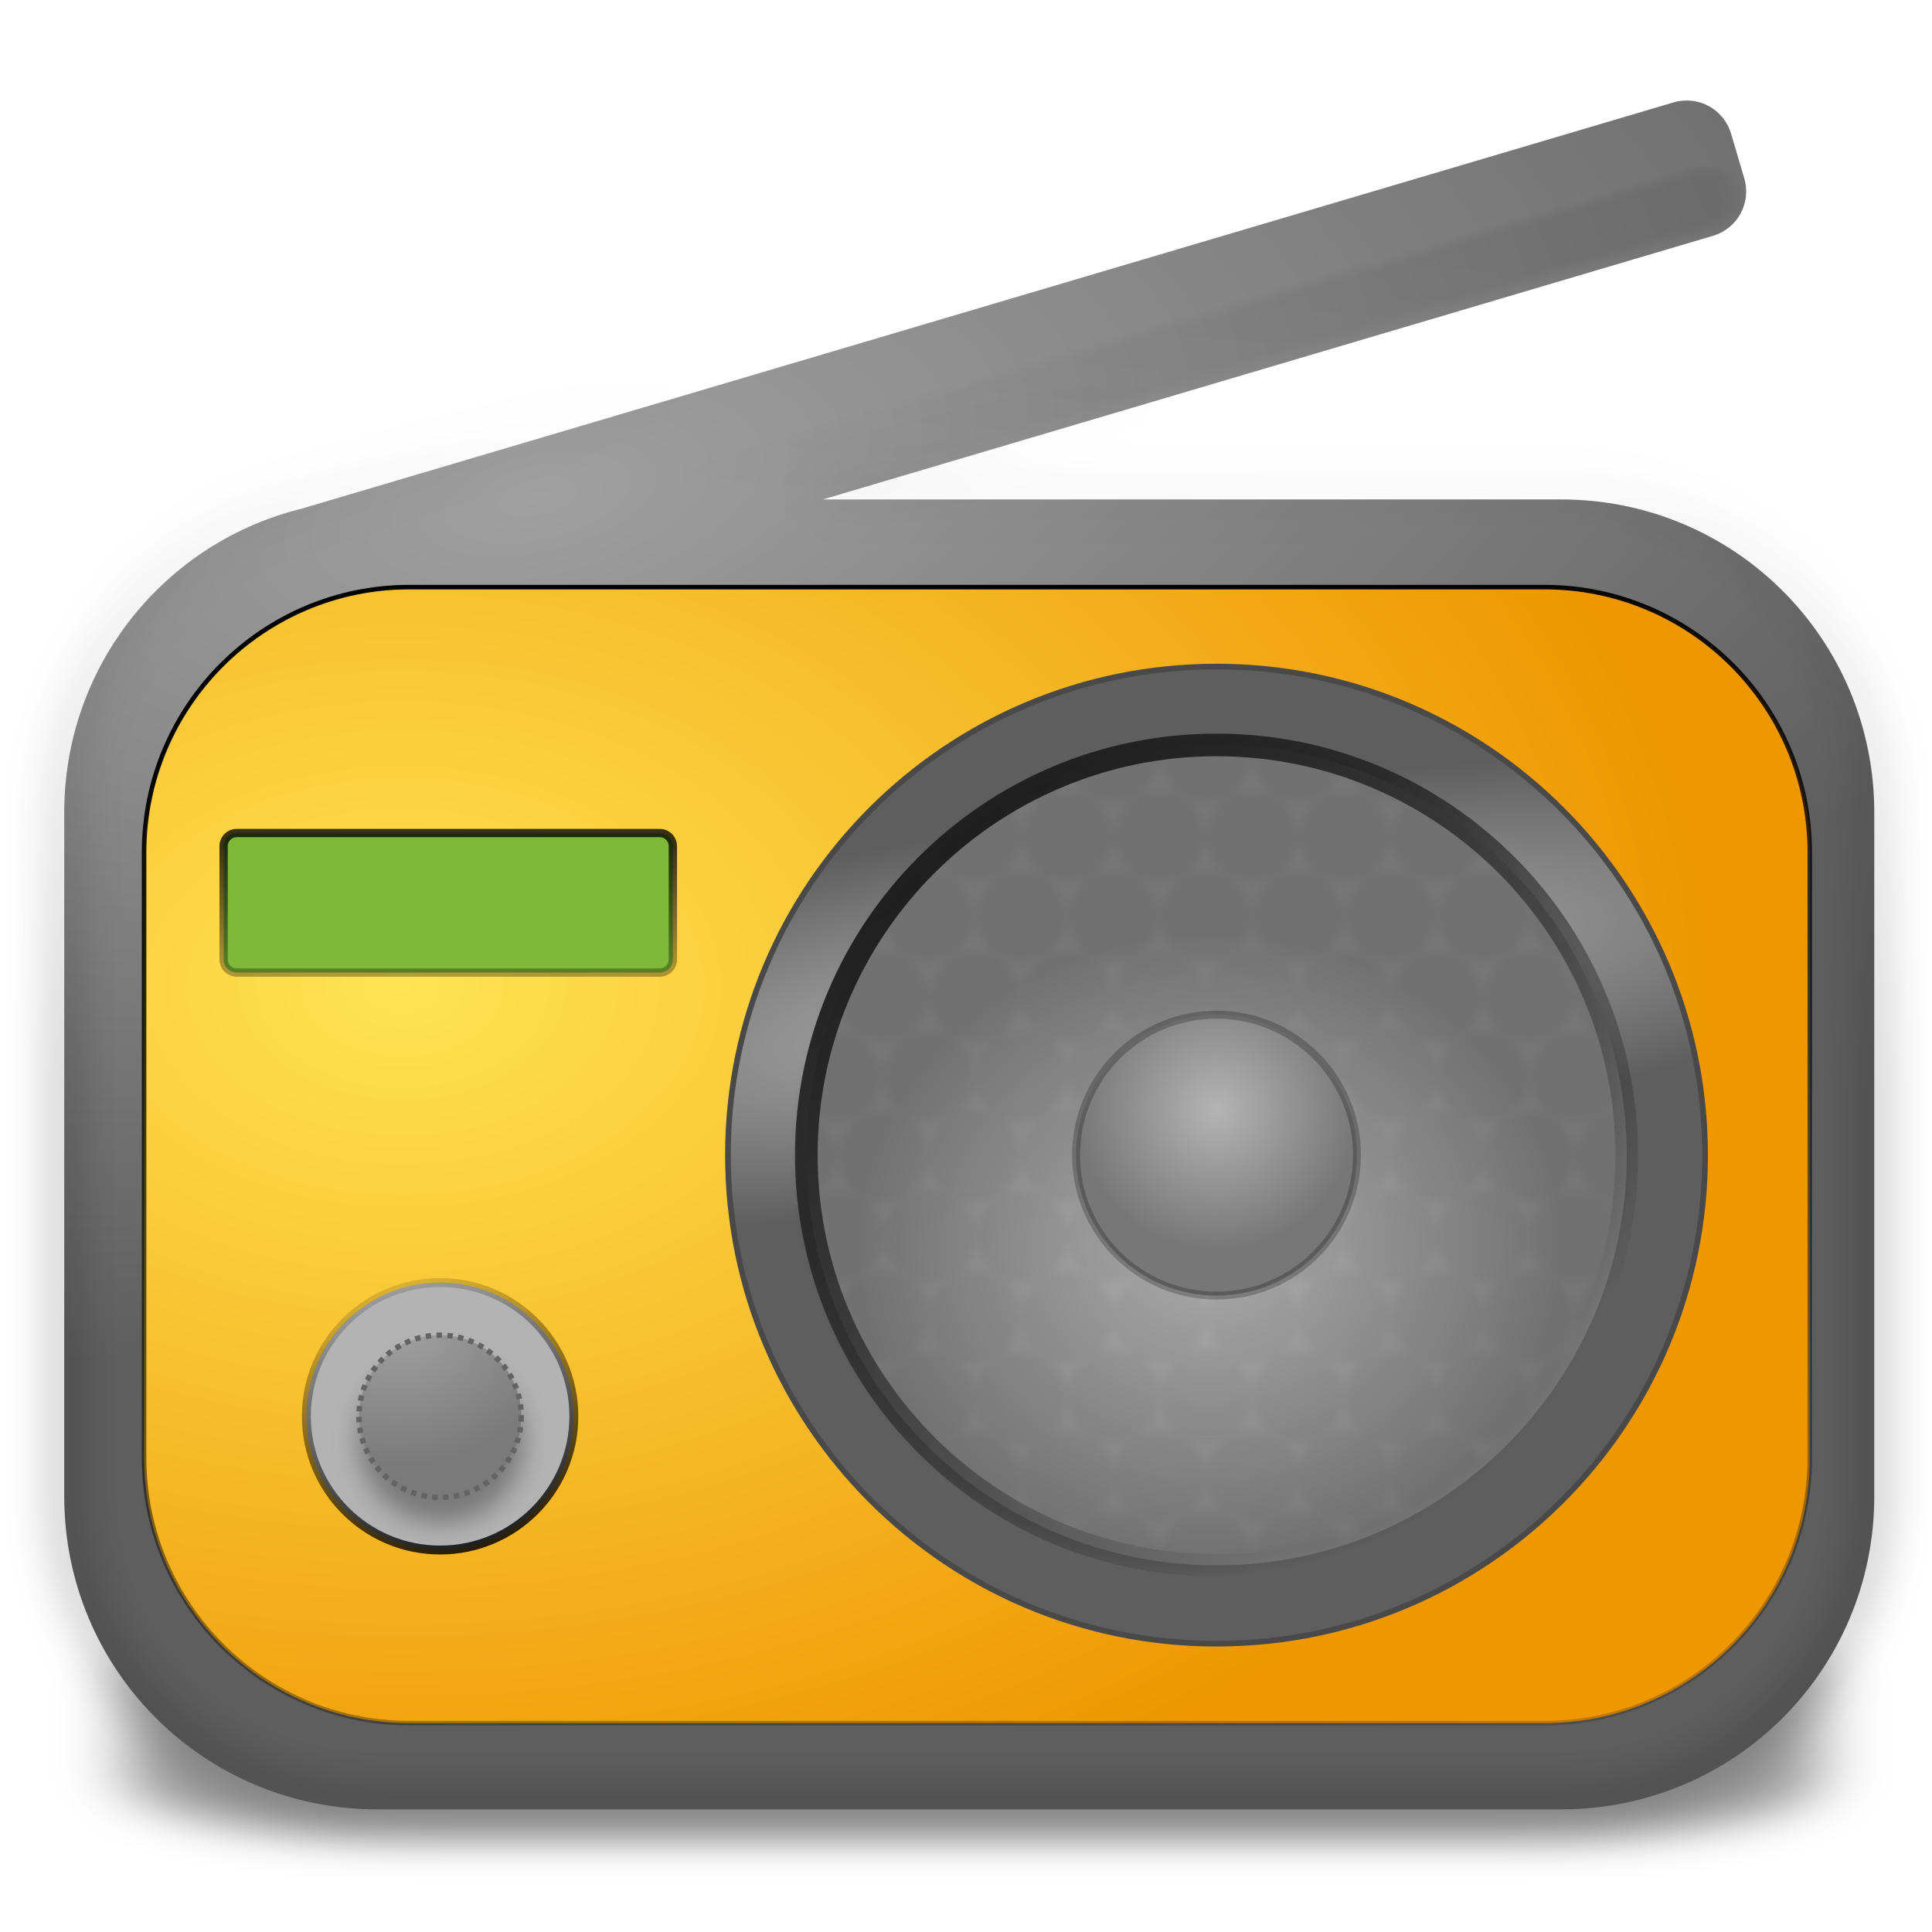
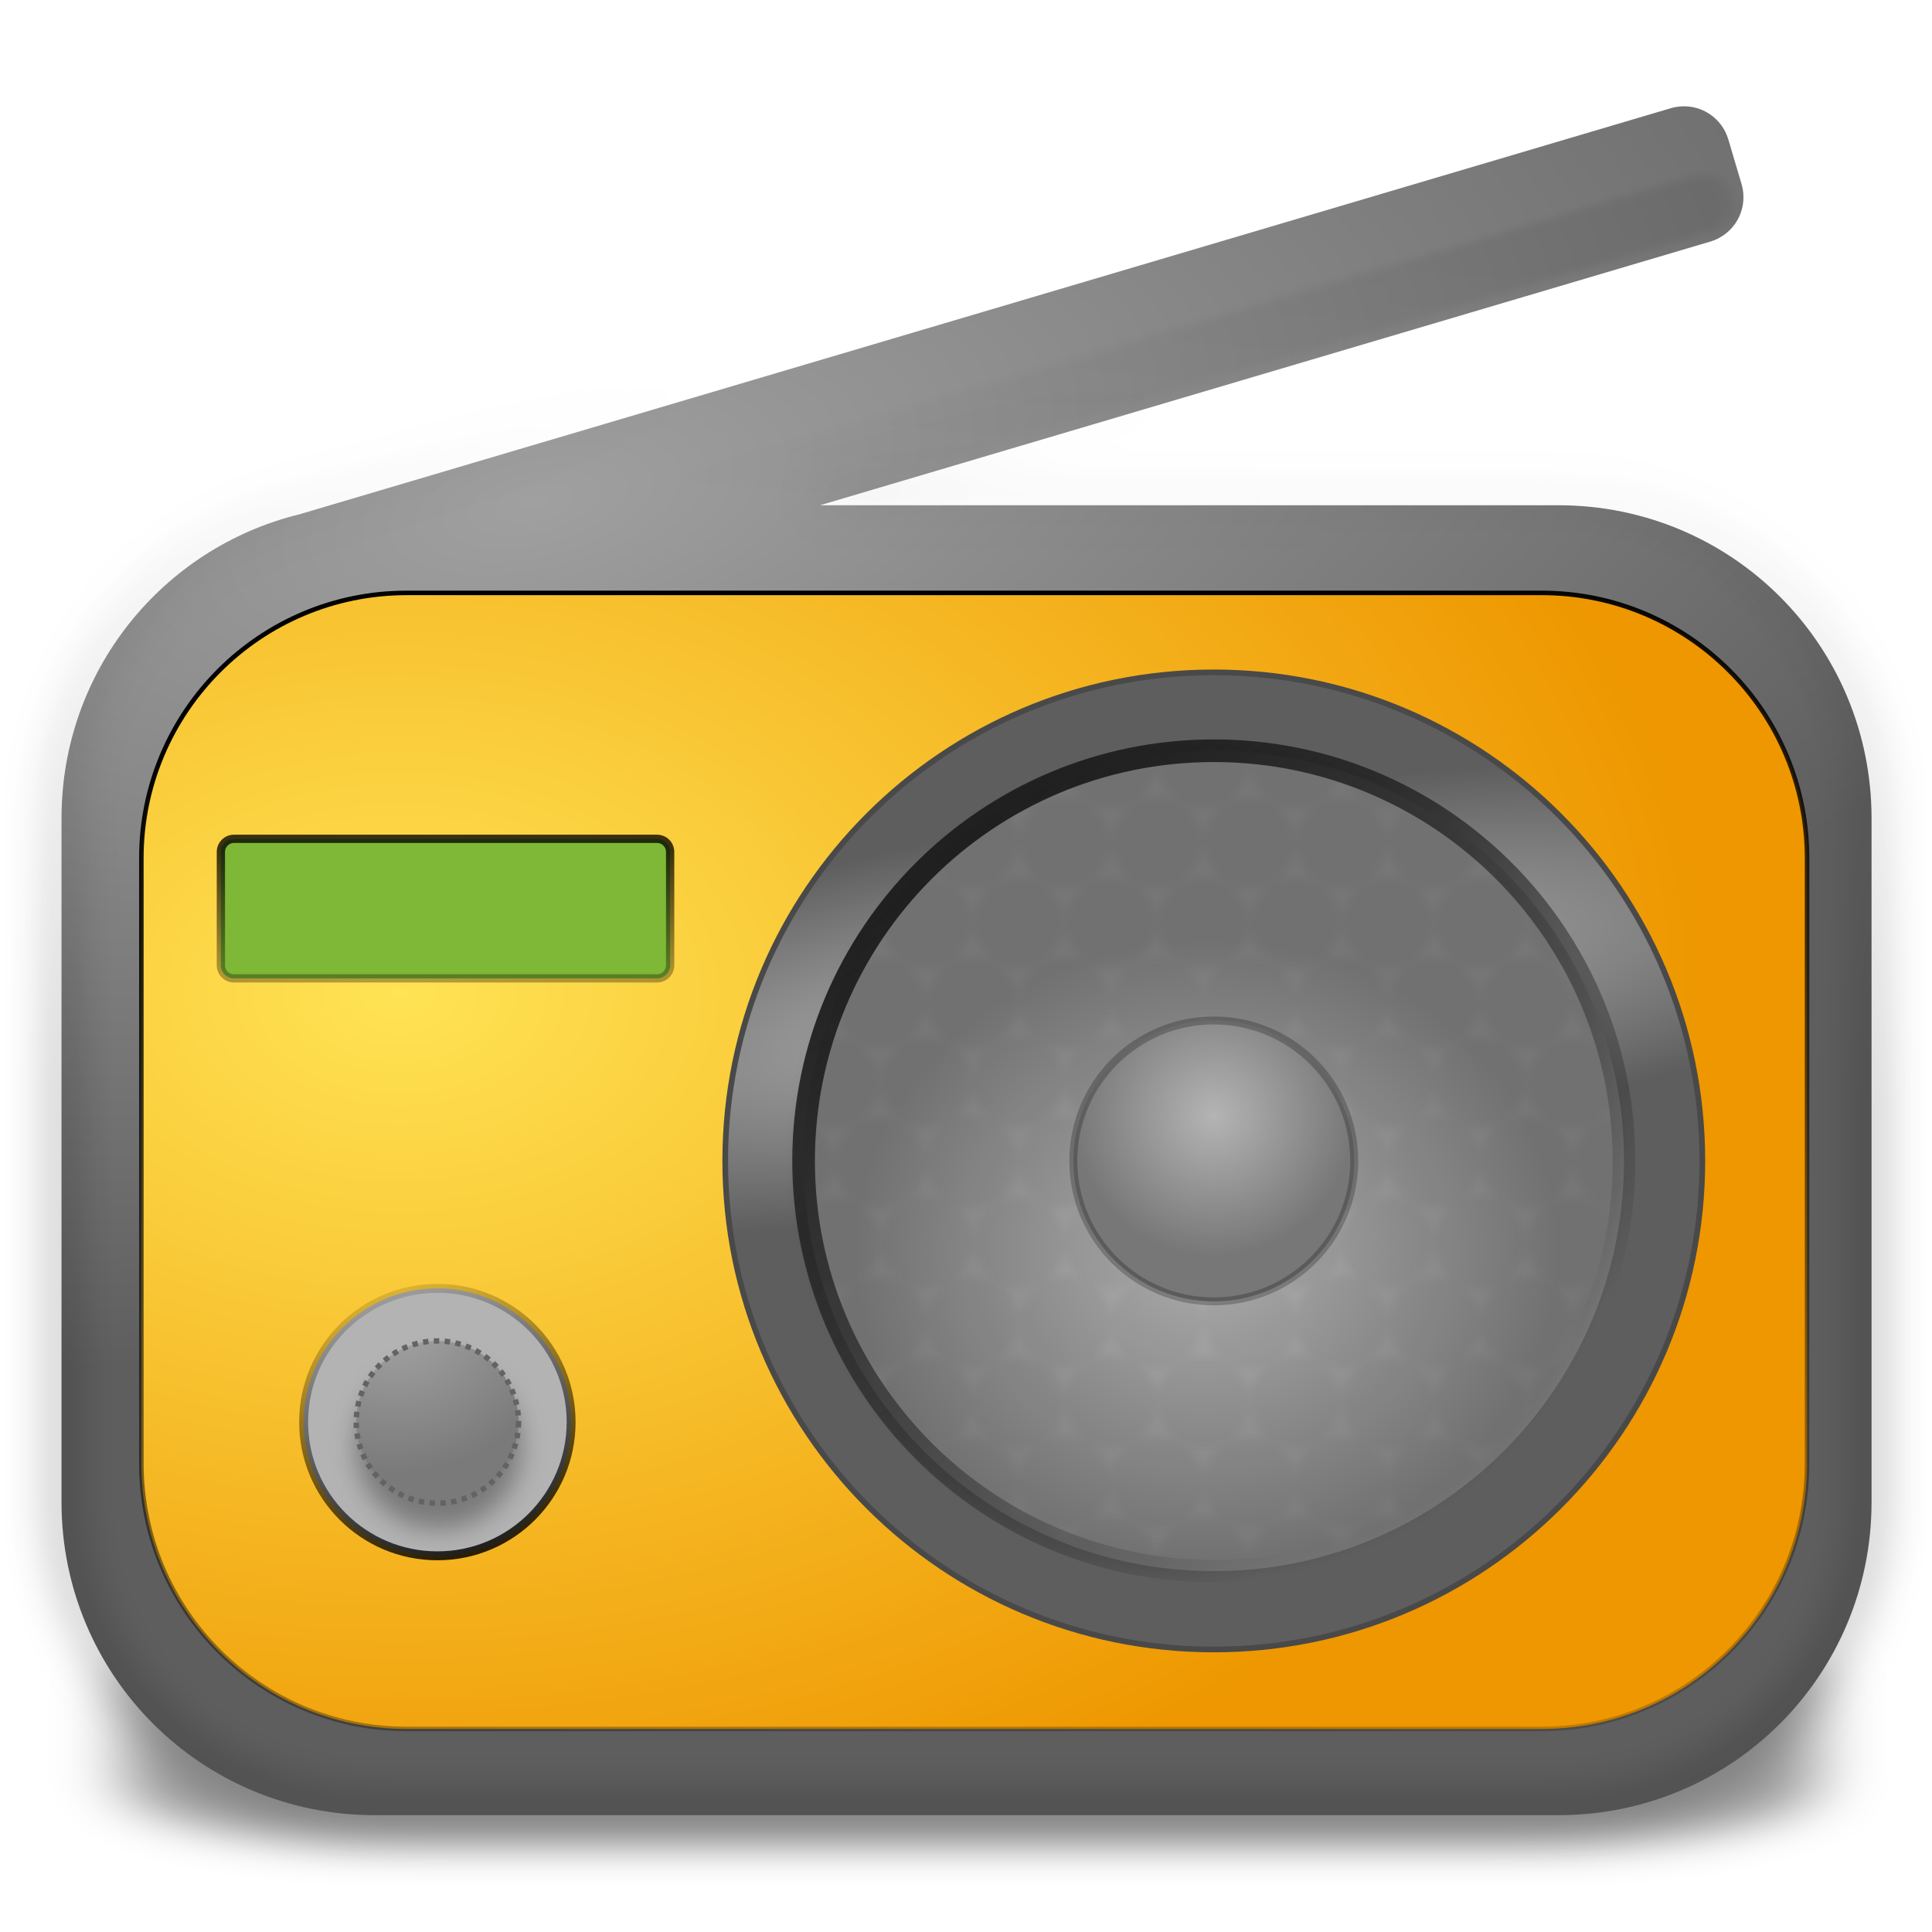
- <svg xmlns="http://www.w3.org/2000/svg" xmlns:ns2="http://www.openswatchbook.org/uri/2009/osb" xmlns:xlink="http://www.w3.org/1999/xlink" width="273.067" height="273.067" viewBox="0 0 256 256" id="svg4280" version="1.1">
+ <svg xmlns="http://www.w3.org/2000/svg" xmlns:ns2="http://www.openswatchbook.org/uri/2009/osb" xmlns:xlink="http://www.w3.org/1999/xlink" width="256" height="256" viewBox="0 0 256 256" id="svg4280" version="1.1">
  <defs id="defs4282">
    <linearGradient id="linearGradient6121">
      <stop style="stop-color:#a0a0a0;stop-opacity:1" offset="0" id="stop6123" />
      <stop style="stop-color:#5e5e5e;stop-opacity:1" offset="1" id="stop6125" />
    </linearGradient>
    <linearGradient id="linearGradient4646">
      <stop style="stop-color:#a3a3a3;stop-opacity:1" offset="0" id="stop4648" />
      <stop style="stop-color:#7a7a7a;stop-opacity:1" offset="1" id="stop4650" />
    </linearGradient>
    <pattern xlink:href="#Packedcircles" id="pattern6078" patternTransform="matrix(10,0,0,10,-137.1622,-66.70422)" />
    <pattern id="Packedcircles" patternTransform="translate(0,0) scale(10,10)" height="1.732" width="1" patternUnits="userSpaceOnUse">
      <circle id="circle5250" r="0.5" cy="0.5" cx="0" style="fill:black;stroke:none" />
      <circle id="circle5252" r="0.5" cy="0.5" cx="1" style="fill:black;stroke:none" />
      <circle id="circle5254" r="0.5" cy="1.366" cx="0.5" style="fill:black;stroke:none" />
      <circle id="circle5256" r="0.5" cy="-0.366" cx="0.5" style="fill:black;stroke:none" />
    </pattern>
    <linearGradient id="linearGradient8372">
      <stop style="stop-color:#000000;stop-opacity:1;" offset="0" id="stop8374" />
      <stop style="stop-color:#000000;stop-opacity:0;" offset="1" id="stop8376" />
    </linearGradient>
    <linearGradient id="linearGradient4815">
      <stop style="stop-color:#000000;stop-opacity:1;" offset="0" id="stop4817" />
      <stop style="stop-color:#000000;stop-opacity:0;" offset="1" id="stop4819" />
    </linearGradient>
    <linearGradient id="linearGradient4789">
      <stop id="stop4791" offset="0" style="stop-color:#b4b4b4;stop-opacity:1" />
      <stop id="stop4793" offset="1" style="stop-color:#777777;stop-opacity:1;" />
    </linearGradient>
    <linearGradient id="Jaune_base">
      <stop id="stop4530" offset="0" style="stop-color:#ffe354;stop-opacity:1;" />
      <stop id="stop4532" offset="1" style="stop-color:#ee9700;stop-opacity:1" />
    </linearGradient>
    <linearGradient id="linearGradient4702" ns2:paint="solid">
      <stop style="stop-color:#cc9122;stop-opacity:1;" offset="0" id="stop4704" />
    </linearGradient>
    <linearGradient id="linearGradient6000-7">
      <stop style="stop-color:#000000;stop-opacity:0.77;" offset="0" id="stop6002-4" />
      <stop style="stop-color:#000000;stop-opacity:0.311;" offset="1" id="stop6004-0" />
    </linearGradient>
    <linearGradient id="linearGradient6018-5">
      <stop style="stop-color:#000000;stop-opacity:1;" offset="0" id="stop6020-1" />
      <stop style="stop-color:#000000;stop-opacity:0;" offset="1" id="stop6022-7" />
    </linearGradient>
    <linearGradient id="linearGradient4777">
      <stop id="stop5734-5" offset="0" style="stop-color:#b3b3b3;stop-opacity:1" />
      <stop id="stop5736-2" offset="1" style="stop-color:#5e5e5e;stop-opacity:1" />
    </linearGradient>
    <linearGradient id="linearGradient3813-6">
      <stop style="stop-color:#212121;stop-opacity:1;" offset="0" id="stop3815-1" />
      <stop style="stop-color:#000000;stop-opacity:0;" offset="1" id="stop3817-4" />
    </linearGradient>
    <radialGradient xlink:href="#linearGradient4789" id="radialGradient4359" gradientUnits="userSpaceOnUse" gradientTransform="matrix(1.547477,-0.03578813,0.03167352,1.369562,-69.48179,16.38916)" cx="339.734" cy="217.216" fx="339.734" fy="217.216" r="48.114" />
    <linearGradient xlink:href="#linearGradient3813-6" id="linearGradient4361" gradientUnits="userSpaceOnUse" gradientTransform="matrix(1.8201,0,0,1.8201,-155.8513,-87.82784)" x1="310.791" y1="167.584" x2="365.106" y2="237.04" />
    <linearGradient xlink:href="#linearGradient6018-5" id="linearGradient4363" gradientUnits="userSpaceOnUse" gradientTransform="matrix(1.181379,0,0,1.181379,-108.0819,208.0955)" x1="259.632" y1="249.846" x2="247.104" y2="208.347" />
    <radialGradient xlink:href="#linearGradient4789" id="radialGradient4365" gradientUnits="userSpaceOnUse" gradientTransform="matrix(1.978174,0,0,1.978174,-39.56155,-167.8999)" cx="254.911" cy="222.897" fx="254.911" fy="222.897" r="15" />
    <linearGradient xlink:href="#linearGradient6000-7" id="linearGradient4367" gradientUnits="userSpaceOnUse" gradientTransform="matrix(1.40122,0,0,0.8573277,-163.4891,58.52709)" x1="254.902" y1="399.748" x2="254.902" y2="418.702" />
    <radialGradient xlink:href="#linearGradient4777" id="radialGradient4769" cx="472.544" cy="390.08" fx="472.544" fy="390.08" r="43.42" gradientUnits="userSpaceOnUse" gradientTransform="matrix(4.417946,-0.707733,0.1461529,0.9123432,-1695.871,226.7186)" />
    <filter style="color-interpolation-filters:sRGB" id="filter8360" x="-0.03" width="1.06" y="-0.035" height="1.07">
      <feGaussianBlur stdDeviation="2.324" id="feGaussianBlur8362" />
    </filter>
    <filter style="color-interpolation-filters:sRGB" id="filter4413" x="-0.18" width="1.36" y="-0.18" height="1.36">
      <feGaussianBlur stdDeviation="2.25" id="feGaussianBlur4415" />
    </filter>
    <filter style="color-interpolation-filters:sRGB" id="filter4388" x="-0.008" width="1.016" y="-0.025" height="1.049">
      <feGaussianBlur stdDeviation="0.655" id="feGaussianBlur4390" />
    </filter>
    <filter style="color-interpolation-filters:sRGB" id="filter6104" x="-0.012" width="1.024" y="-0.012" height="1.024">
      <feGaussianBlur stdDeviation="0.444" id="feGaussianBlur6106" />
    </filter>
    <radialGradient xlink:href="#linearGradient4646" id="radialGradient4652" cx="254.517" cy="391.266" fx="254.517" fy="391.266" r="18.224" gradientUnits="userSpaceOnUse" gradientTransform="matrix(1.219085,-0.2060767,0.1771466,1.047944,-191.6187,106.8129)" />
    <radialGradient xlink:href="#linearGradient6121" id="radialGradient4665" gradientUnits="userSpaceOnUse" gradientTransform="matrix(2.489695,-0.5459044,0.2448161,1.116527,-1338.586,473.5481)" cx="456.339" cy="330.242" fx="456.339" fy="330.242" r="92.726" />
    <linearGradient xlink:href="#linearGradient4815" id="linearGradient4671" gradientUnits="userSpaceOnUse" gradientTransform="matrix(1.225514,0,0,1.225514,-55.89303,-76.95938)" x1="397.416" y1="446.386" x2="385.27" y2="476.483" />
    <linearGradient xlink:href="#linearGradient8372" id="linearGradient4687" gradientUnits="userSpaceOnUse" gradientTransform="translate(0.56899,1.13798)" x1="414.445" y1="410.03" x2="415.049" y2="339.53" />
    <radialGradient xlink:href="#Jaune_base" id="radialGradient5982" gradientUnits="userSpaceOnUse" gradientTransform="matrix(1.676156,0.00152981,-8.8319826e-4,1.158989,-217.8461,-375.9196)" cx="242.511" cy="686.575" fx="242.511" fy="686.575" r="103.571" />
    <linearGradient xlink:href="#linearGradient4815" id="linearGradient5984" gradientUnits="userSpaceOnUse" gradientTransform="matrix(1.312297,0,0,1.495682,-323.0369,-168.3464)" x1="436.747" y1="361.707" x2="453.033" y2="491.465" />
    <filter style="color-interpolation-filters:sRGB" id="filter4465" x="-0.048" width="1.096" y="-0.146" height="1.291">
      <feGaussianBlur stdDeviation="3.71" id="feGaussianBlur4467" />
    </filter>
  </defs>
-   <g id="layer1" transform="translate(-134.7485,-289.4594)">
-     <path id="path4824" d="m 524.536,412.546 c -0.315,0.011 -0.63,0.033 -0.945,0.069 l -140.514,16.028 c -14.021,1.325 -24.365,6.179 -24.365,11.999 v 20.701 c 0,6.847 14.31,12.359 32.086,12.359 h 121.279 c 17.776,0 32.086,-5.512 32.086,-12.359 v -20.701 c 0,-6.847 -14.31,-12.359 -32.086,-12.359 h -75.646 l 91.207,-10.404 c 2.522,-0.288 3.95,-1.301 3.203,-2.272 l -1.352,-1.758 c -0.653,-0.85 -2.75,-1.377 -4.953,-1.303 z" style="opacity:0.4;fill:#000000;fill-opacity:1;fill-rule:evenodd;stroke:none;stroke-width:0.5;stroke-miterlimit:4;stroke-dasharray:none;stroke-opacity:1;filter:url(#filter4465)" transform="matrix(1.208304,0,0,0.6555147,-281.8651,222.864)" />
-     <g id="g6127" transform="translate(327.5435,-237.8478)">
-       <path style="fill:url(#radialGradient4665);fill-opacity:1;fill-rule:evenodd;stroke:none;stroke-width:0.5;stroke-miterlimit:4;stroke-dasharray:none;stroke-opacity:1" d="m 30.173,540.647 c -0.407,0.036 -0.815,0.112 -1.223,0.232 l -181.723,53.815 c -18.133,4.449 -31.511,20.746 -31.511,40.289 v 90.58 c 0,22.989 18.507,41.496 41.496,41.496 h 156.848 c 22.989,0 41.496,-18.507 41.496,-41.496 v -90.58 c 0,-22.989 -18.507,-41.496 -41.496,-41.496 H -83.771 L 34.185,558.553 c 3.261,-0.966 5.108,-4.367 4.143,-7.628 l -1.748,-5.903 c -0.845,-2.853 -3.557,-4.624 -6.406,-4.375 z" id="path4591" />
-       <rect transform="matrix(1.011855,-0.2996583,0.2996583,1.011855,-561.7004,214.1077)" ry="2.876" y="464.815" x="246.654" height="7.338" width="206.005" id="rect4595" style="opacity:0.07;fill:url(#linearGradient4671);fill-opacity:1;fill-rule:evenodd;stroke:none;stroke-width:10;stroke-linecap:round;stroke-miterlimit:4;stroke-dasharray:none;stroke-opacity:1;filter:url(#filter4388)" rx="3.784" />
-       <path id="path4661" d="m 520.915,310.54 c -0.315,0.028 -0.63,0.086 -0.945,0.18 l -140.514,41.611 c -14.021,3.44 -24.365,16.041 -24.365,31.152 V 453.523 c 0,17.776 14.31,32.086 32.086,32.086 h 121.279 c 17.776,0 32.086,-14.31 32.086,-32.086 v -70.039 c 0,-17.776 -14.31,-32.086 -32.086,-32.086 h -75.646 l 91.207,-27.012 c 2.522,-0.747 3.95,-3.377 3.203,-5.898 l -1.352,-4.564 c -0.653,-2.206 -2.75,-3.575 -4.953,-3.383 z" style="opacity:0.701;fill:none;fill-opacity:1;fill-rule:evenodd;stroke:url(#linearGradient4687);stroke-width:1;stroke-linecap:round;stroke-linejoin:round;stroke-miterlimit:4;stroke-dasharray:none;stroke-opacity:1;filter:url(#filter8360)" transform="matrix(1.293278,0,0,1.293278,-643.5844,138.3732)" />
+   <g id="layer1" transform="translate(-134.7485,-306.5261)">
+     <g id="g4572" transform="translate(-0.361073,17.83386)">
+       <path transform="matrix(1.208304,0,0,0.6555147,-281.8651,222.864)" style="opacity:0.4;fill:#000000;fill-opacity:1;fill-rule:evenodd;stroke:none;stroke-width:0.5;stroke-miterlimit:4;stroke-dasharray:none;stroke-opacity:1;filter:url(#filter4465)" d="m 524.536,412.546 c -0.315,0.011 -0.63,0.033 -0.945,0.069 l -140.514,16.028 c -14.021,1.325 -24.365,6.179 -24.365,11.999 v 20.701 c 0,6.847 14.31,12.359 32.086,12.359 h 121.279 c 17.776,0 32.086,-5.512 32.086,-12.359 v -20.701 c 0,-6.847 -14.31,-12.359 -32.086,-12.359 h -75.646 l 91.207,-10.404 c 2.522,-0.288 3.95,-1.301 3.203,-2.272 l -1.352,-1.758 c -0.653,-0.85 -2.75,-1.377 -4.953,-1.303 z" id="path4824" />
+       <g transform="translate(327.5435,-237.8478)" id="g6127">
+         <path id="path4591" d="m 30.173,540.647 c -0.407,0.036 -0.815,0.112 -1.223,0.232 l -181.723,53.815 c -18.133,4.449 -31.511,20.746 -31.511,40.289 v 90.58 c 0,22.989 18.507,41.496 41.496,41.496 h 156.848 c 22.989,0 41.496,-18.507 41.496,-41.496 v -90.58 c 0,-22.989 -18.507,-41.496 -41.496,-41.496 H -83.771 L 34.185,558.553 c 3.261,-0.966 5.108,-4.367 4.143,-7.628 l -1.748,-5.903 c -0.845,-2.853 -3.557,-4.624 -6.406,-4.375 z" style="fill:url(#radialGradient4665);fill-opacity:1;fill-rule:evenodd;stroke:none;stroke-width:0.5;stroke-miterlimit:4;stroke-dasharray:none;stroke-opacity:1" />
+         <rect rx="3.784" style="opacity:0.07;fill:url(#linearGradient4671);fill-opacity:1;fill-rule:evenodd;stroke:none;stroke-width:10;stroke-linecap:round;stroke-miterlimit:4;stroke-dasharray:none;stroke-opacity:1;filter:url(#filter4388)" id="rect4595" width="206.005" height="7.338" x="246.654" y="464.815" ry="2.876" transform="matrix(1.011855,-0.2996583,0.2996583,1.011855,-561.7004,214.1077)" />
+         <path transform="matrix(1.293278,0,0,1.293278,-643.5844,138.3732)" style="opacity:0.701;fill:none;fill-opacity:1;fill-rule:evenodd;stroke:url(#linearGradient4687);stroke-width:1;stroke-linecap:round;stroke-linejoin:round;stroke-miterlimit:4;stroke-dasharray:none;stroke-opacity:1;filter:url(#filter8360)" d="m 520.915,310.54 c -0.315,0.028 -0.63,0.086 -0.945,0.18 l -140.514,41.611 c -14.021,3.44 -24.365,16.041 -24.365,31.152 V 453.523 c 0,17.776 14.31,32.086 32.086,32.086 h 121.279 c 17.776,0 32.086,-14.31 32.086,-32.086 v -70.039 c 0,-17.776 -14.31,-32.086 -32.086,-32.086 h -75.646 l 91.207,-27.012 c 2.522,-0.747 3.95,-3.377 3.203,-5.898 l -1.352,-4.564 c -0.653,-2.206 -2.75,-3.575 -4.953,-3.383 z" id="path4661" />
+       </g>
+       <rect style="fill:url(#radialGradient5982);fill-opacity:1;fill-rule:evenodd;stroke:url(#linearGradient5984);stroke-width:0.6;stroke-linecap:round;stroke-linejoin:round;stroke-miterlimit:4;stroke-dasharray:none;stroke-dashoffset:0;stroke-opacity:1" id="rect5980" width="220.714" height="150.531" x="153.84" y="367.255" ry="35.158" />
+       <g transform="matrix(0.6271852,0,0,0.6271852,4.491072,265.2902)" id="g5449">
+         <circle style="fill:url(#radialGradient4769);fill-opacity:1;stroke:#494949;stroke-width:1.196;stroke-miterlimit:4;stroke-dasharray:none;stroke-opacity:1" id="circle4369" cx="464.697" cy="282.58" r="103.22" />
+         <circle r="86.662" cy="282.58" cx="464.697" id="circle4335" style="fill:url(#radialGradient4359);fill-opacity:1;stroke:url(#linearGradient4361);stroke-width:4.782;stroke-miterlimit:4;stroke-dasharray:none;stroke-opacity:1" />
+         <circle style="opacity:0.05;fill:url(#pattern6078);fill-opacity:1;stroke:#000000;stroke-width:1;stroke-miterlimit:4;stroke-dasharray:none;stroke-opacity:1;filter:url(#filter6104)" id="circle4440" cx="503.314" cy="431.755" r="44.418" transform="matrix(1.951038,0,0,1.951038,-518.6066,-559.7904)" />
+         <circle r="29.673" cy="282.58" cx="464.697" id="circle4339" style="opacity:1;fill:url(#radialGradient4365);fill-opacity:1;stroke:#000000;stroke-width:1.674;stroke-miterlimit:4;stroke-dasharray:none;stroke-opacity:0.235" />
+       </g>
+       <rect style="fill:#7eb836;fill-opacity:1;fill-rule:evenodd;stroke:url(#linearGradient4367);stroke-width:1.096;stroke-linecap:round;stroke-miterlimit:4;stroke-dasharray:none;stroke-dashoffset:0;stroke-opacity:1" id="rect4345" width="59.529" height="18.491" x="164.378" y="399.841" ry="1.736" />
+       <circle style="fill:#b3b3b3;fill-opacity:1;stroke:url(#linearGradient4363);stroke-width:1.181" id="circle4337" cx="193.065" cy="477.125" r="17.721" />
+       <circle transform="matrix(0.7166351,0,0,0.7166351,10.54236,317.1899)" style="opacity:0.325;fill:#000000;fill-opacity:1;stroke:#000000;stroke-width:1.001;stroke-miterlimit:4;stroke-dasharray:1.001, 1.001;stroke-dashoffset:0;stroke-opacity:1;filter:url(#filter4413)" id="circle4341" cx="254.911" cy="227.725" r="15" />
+       <circle style="fill:url(#radialGradient4652);fill-opacity:1;stroke:#636363;stroke-width:0.717;stroke-miterlimit:4;stroke-dasharray:0.717, 0.717;stroke-dashoffset:0;stroke-opacity:1" id="circle4343" cx="193.065" cy="477.125" r="10.75" />
    </g>
-     <rect ry="35.158" y="367.255" x="153.84" height="150.531" width="220.714" id="rect5980" style="fill:url(#radialGradient5982);fill-opacity:1;fill-rule:evenodd;stroke:url(#linearGradient5984);stroke-width:0.6;stroke-linecap:round;stroke-linejoin:round;stroke-miterlimit:4;stroke-dasharray:none;stroke-dashoffset:0;stroke-opacity:1" />
-     <g id="g5449" transform="matrix(0.6271852,0,0,0.6271852,4.491072,265.2902)">
-       <circle r="103.22" cy="282.58" cx="464.697" id="circle4369" style="fill:url(#radialGradient4769);fill-opacity:1;stroke:#494949;stroke-width:1.196;stroke-miterlimit:4;stroke-dasharray:none;stroke-opacity:1" />
-       <circle style="fill:url(#radialGradient4359);fill-opacity:1;stroke:url(#linearGradient4361);stroke-width:4.782;stroke-miterlimit:4;stroke-dasharray:none;stroke-opacity:1" id="circle4335" cx="464.697" cy="282.58" r="86.662" />
-       <circle transform="matrix(1.951038,0,0,1.951038,-518.6066,-559.7904)" r="44.418" cy="431.755" cx="503.314" id="circle4440" style="opacity:0.05;fill:url(#pattern6078);fill-opacity:1;stroke:#000000;stroke-width:1;stroke-miterlimit:4;stroke-dasharray:none;stroke-opacity:1;filter:url(#filter6104)" />
-       <circle style="opacity:1;fill:url(#radialGradient4365);fill-opacity:1;stroke:#000000;stroke-width:1.674;stroke-miterlimit:4;stroke-dasharray:none;stroke-opacity:0.235" id="circle4339" cx="464.697" cy="282.58" r="29.673" />
-     </g>
-     <rect ry="1.736" y="399.841" x="164.378" height="18.491" width="59.529" id="rect4345" style="fill:#7eb836;fill-opacity:1;fill-rule:evenodd;stroke:url(#linearGradient4367);stroke-width:1.096;stroke-linecap:round;stroke-miterlimit:4;stroke-dasharray:none;stroke-dashoffset:0;stroke-opacity:1" />
-     <circle r="17.721" cy="477.125" cx="193.065" id="circle4337" style="fill:#b3b3b3;fill-opacity:1;stroke:url(#linearGradient4363);stroke-width:1.181" />
-     <circle r="15" cy="227.725" cx="254.911" id="circle4341" style="opacity:0.325;fill:#000000;fill-opacity:1;stroke:#000000;stroke-width:1.001;stroke-miterlimit:4;stroke-dasharray:1.001, 1.001;stroke-dashoffset:0;stroke-opacity:1;filter:url(#filter4413)" transform="matrix(0.7166351,0,0,0.7166351,10.54236,317.1899)" />
-     <circle r="10.75" cy="477.125" cx="193.065" id="circle4343" style="fill:url(#radialGradient4652);fill-opacity:1;stroke:#636363;stroke-width:0.717;stroke-miterlimit:4;stroke-dasharray:0.717, 0.717;stroke-dashoffset:0;stroke-opacity:1" />
  </g>
</svg>
